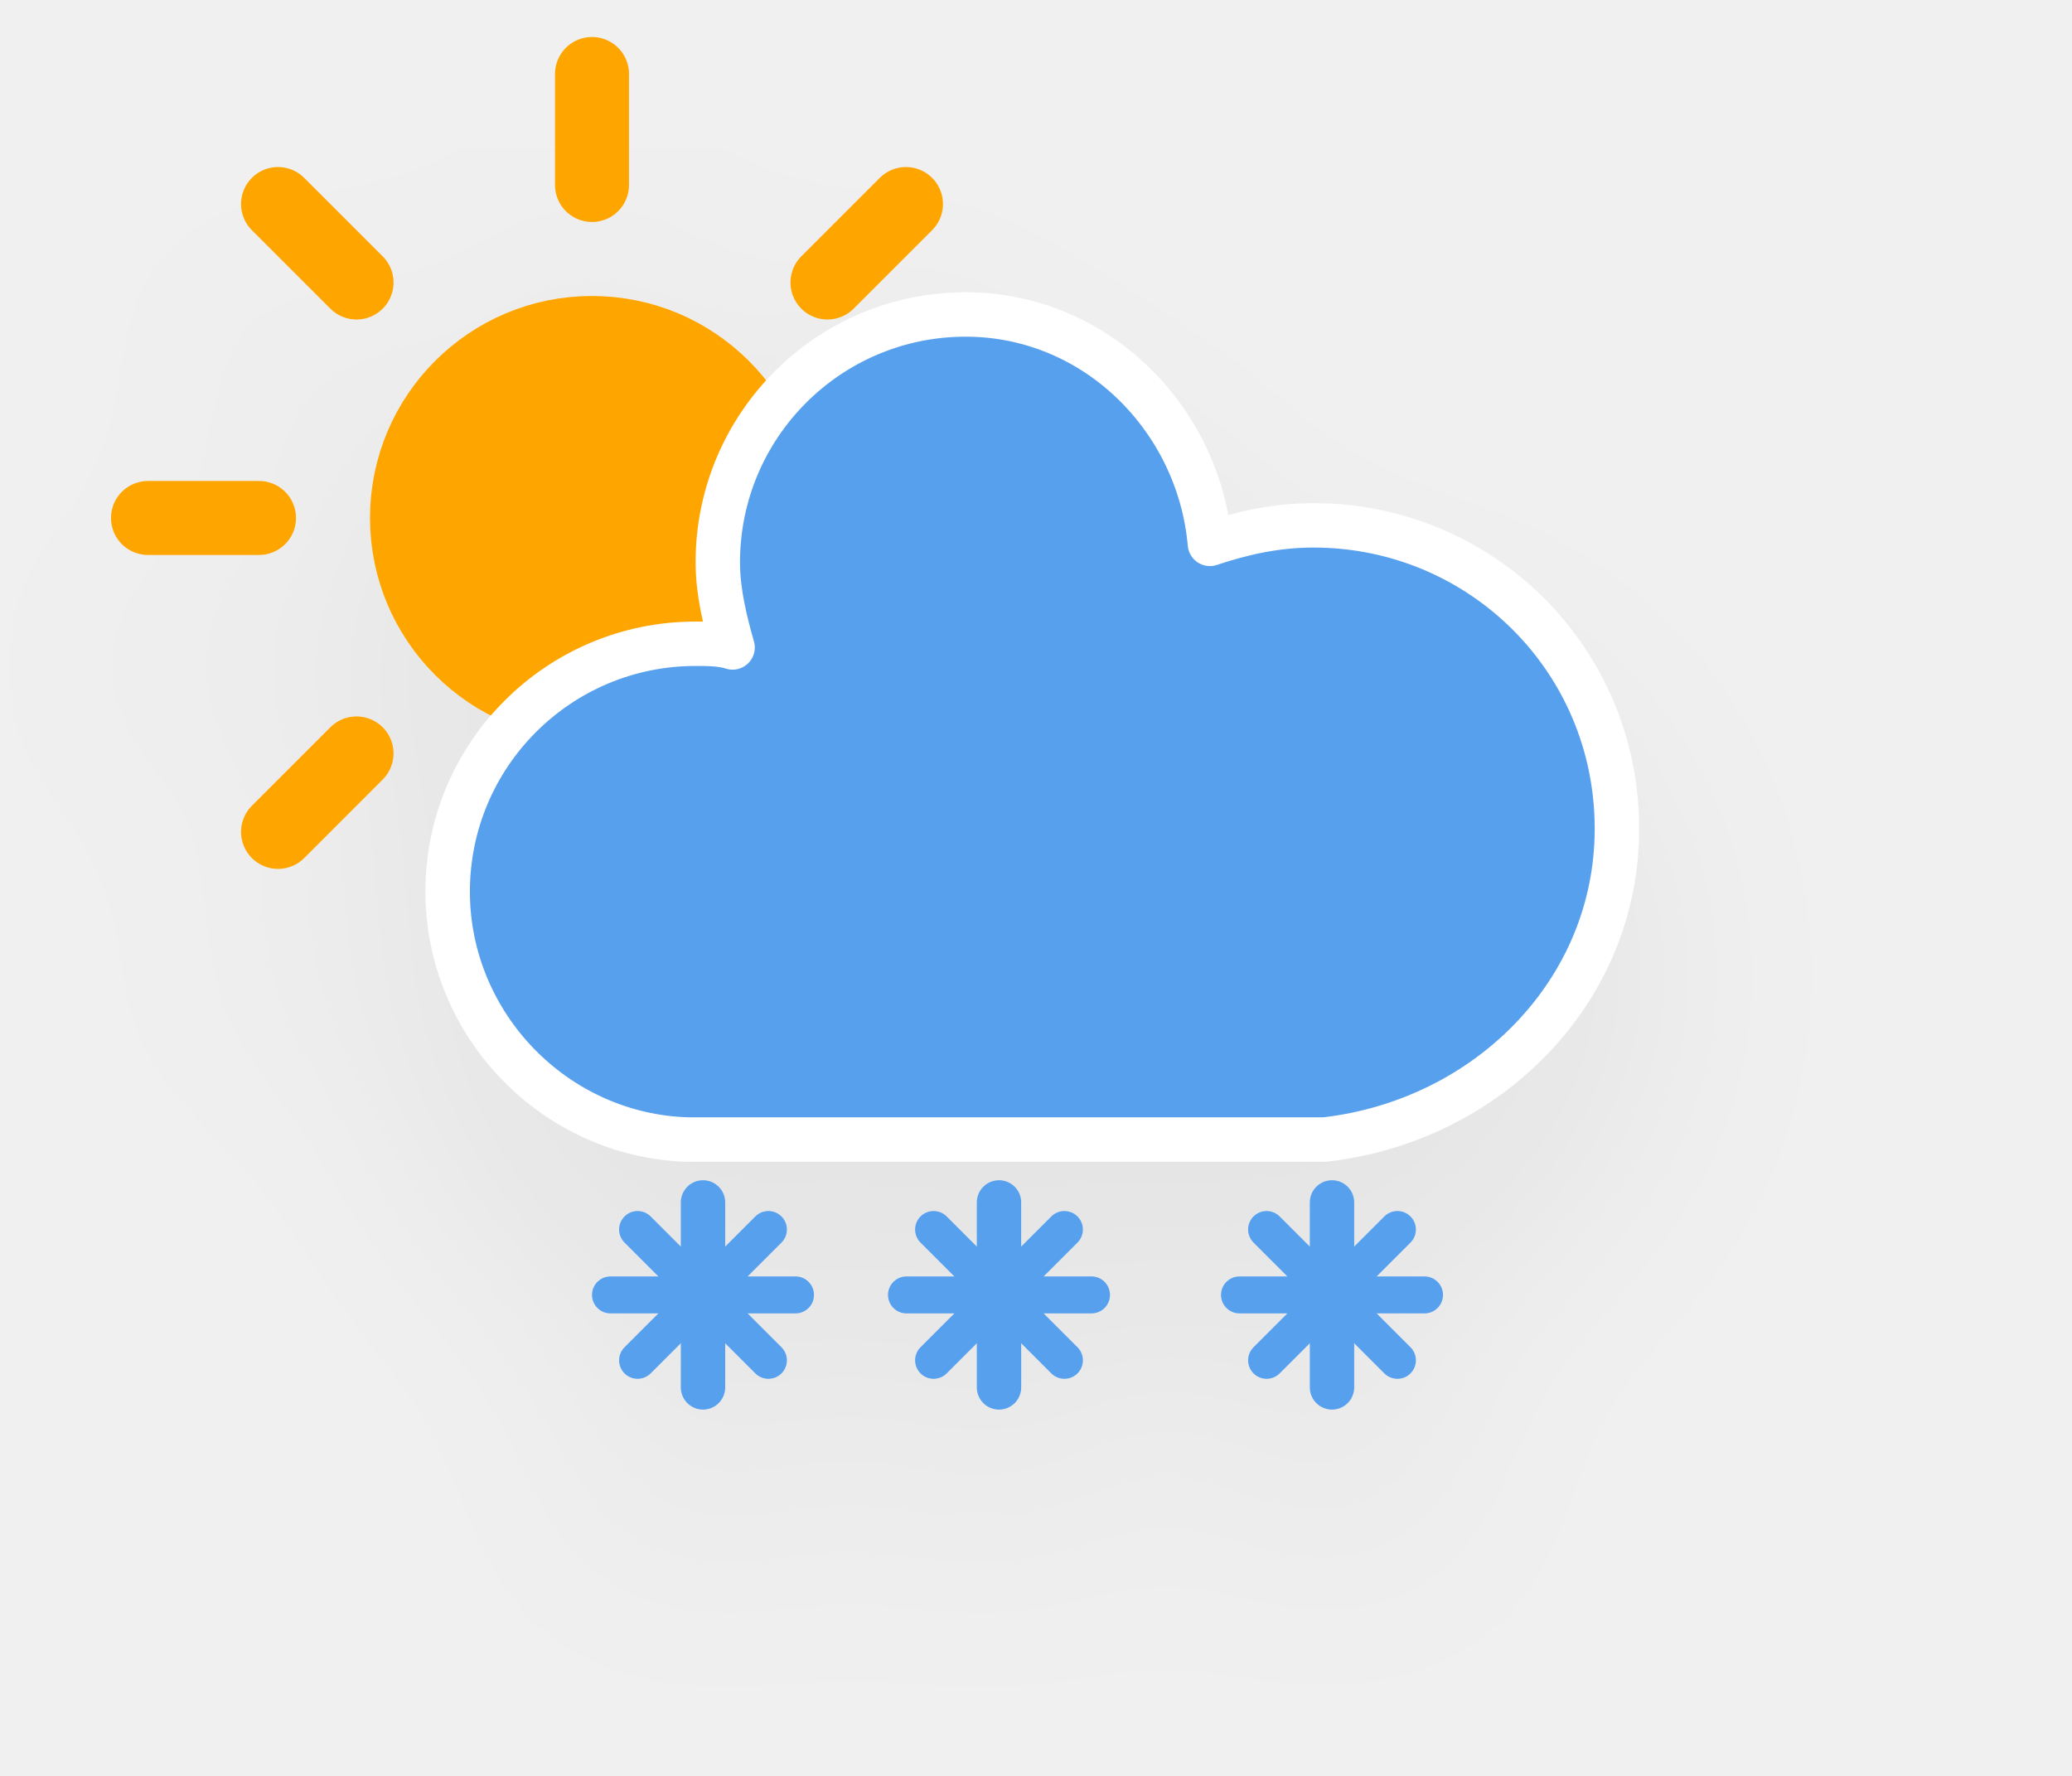
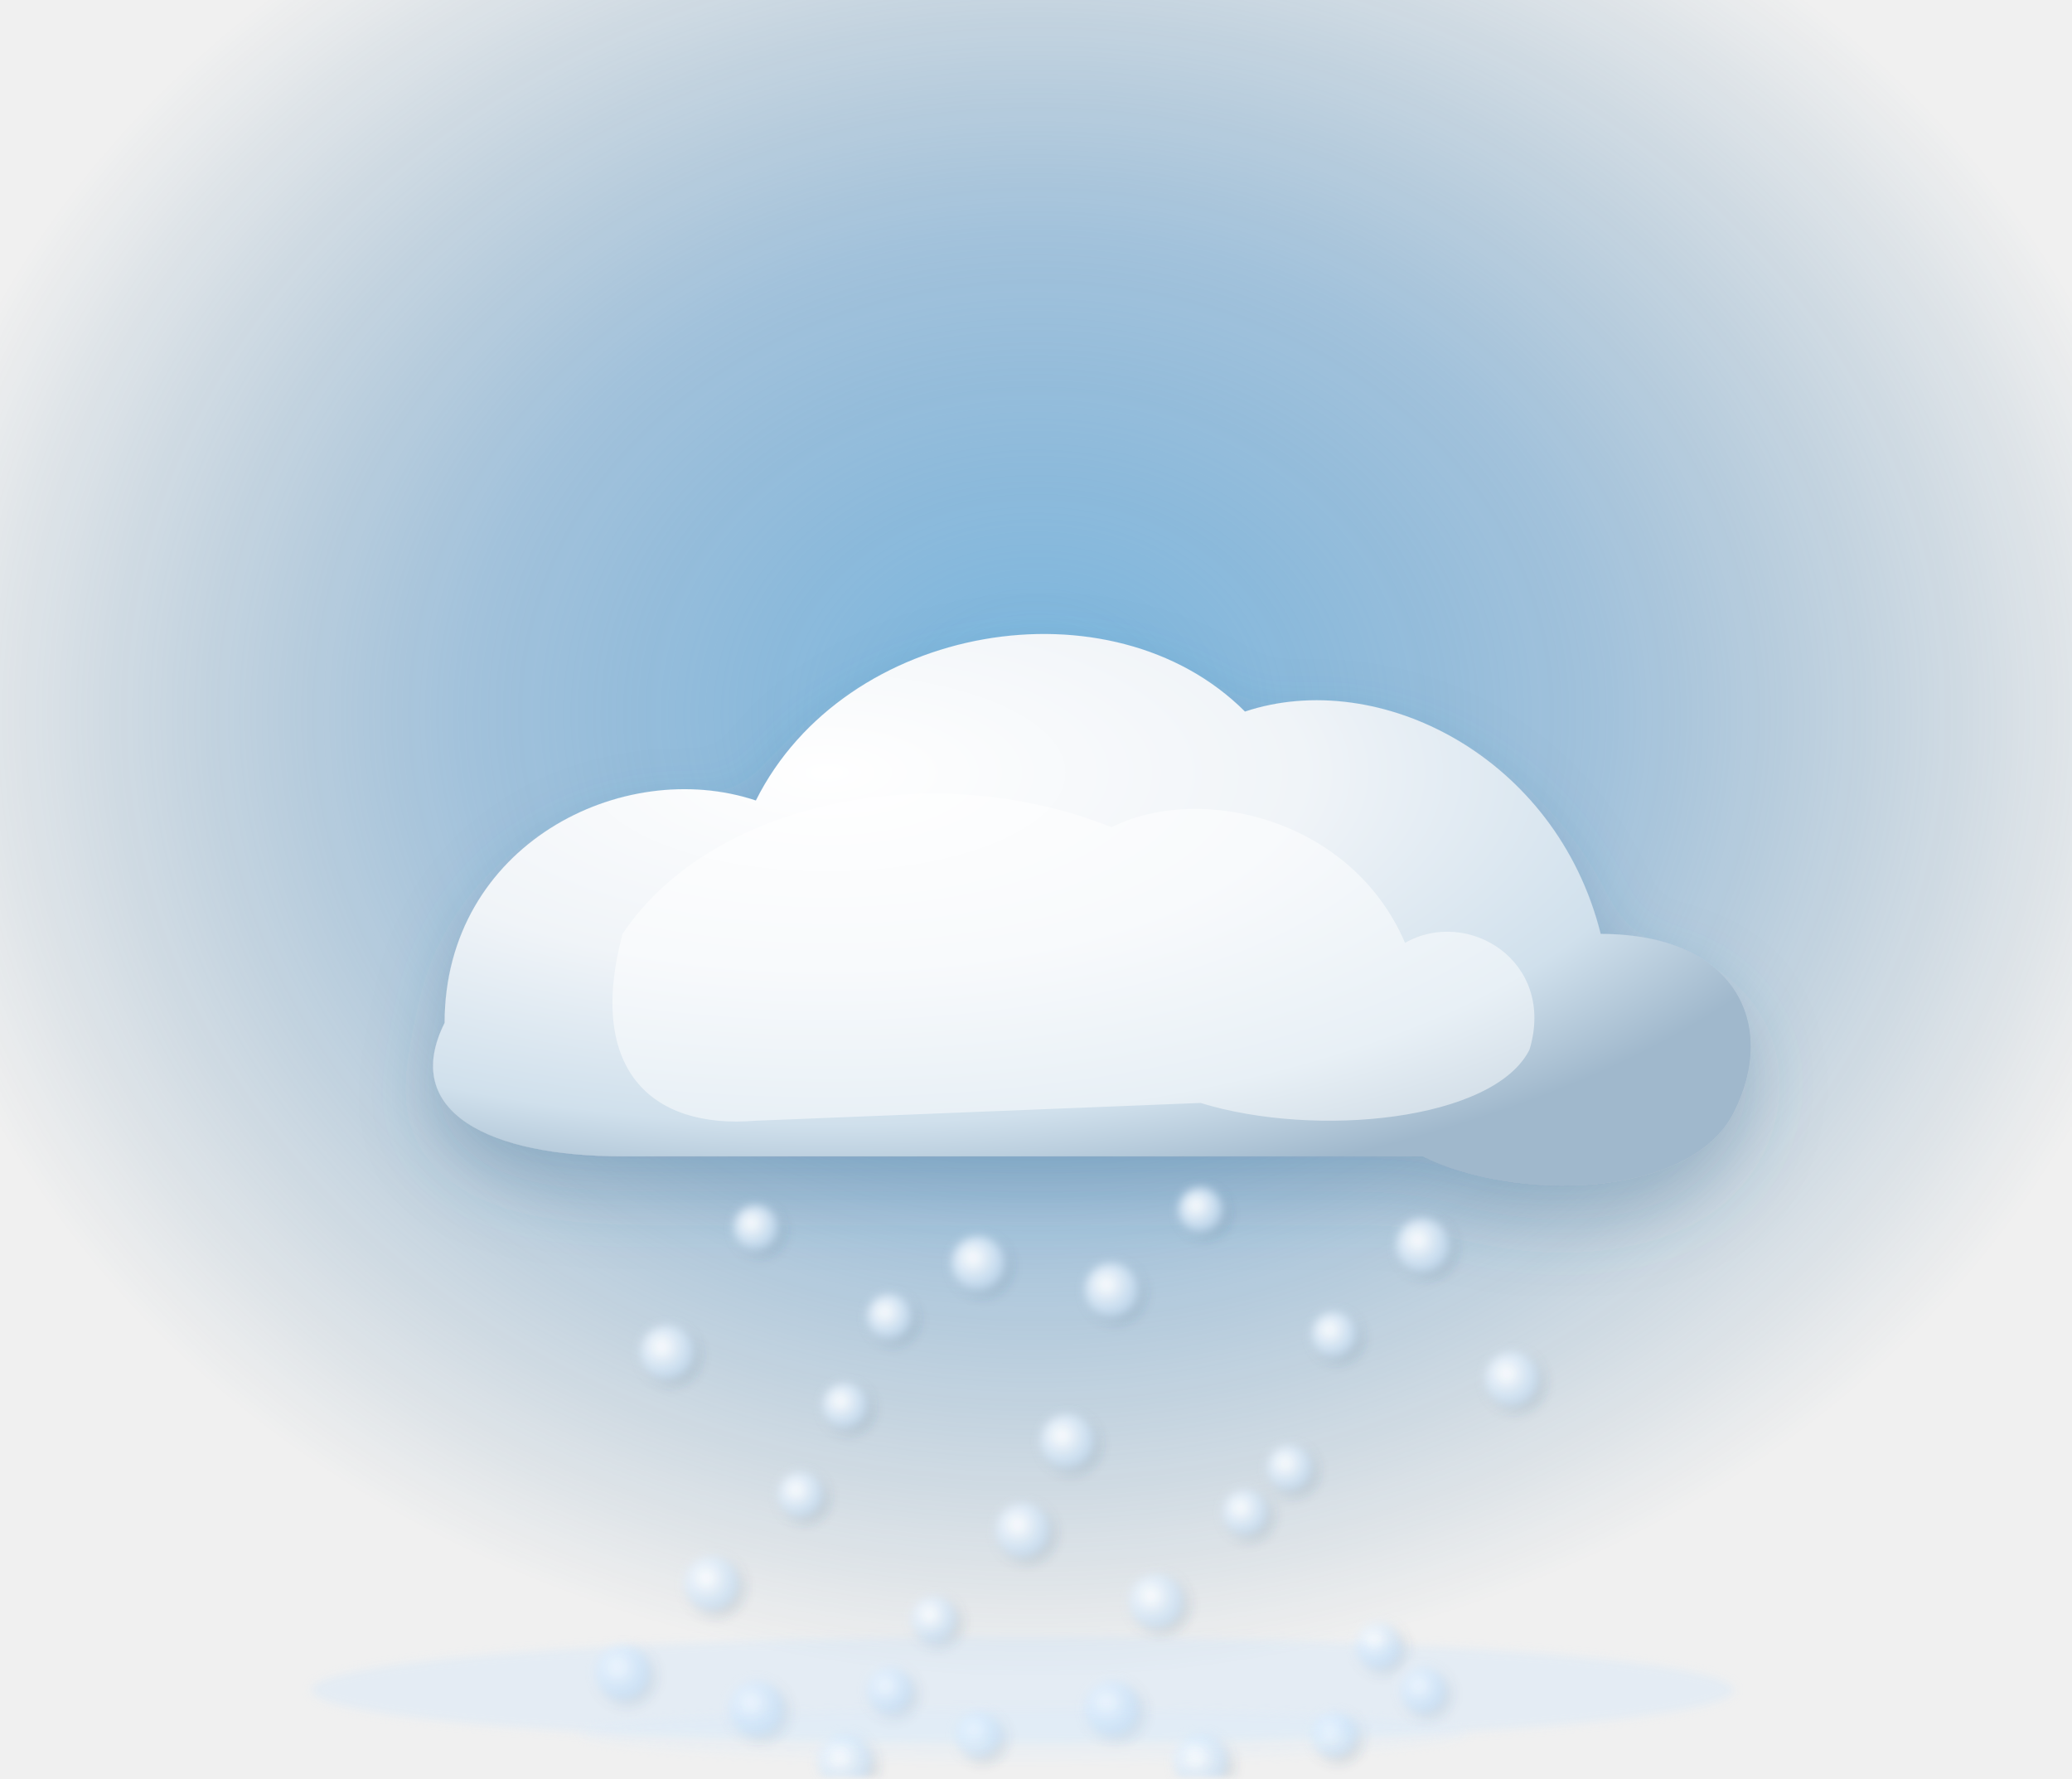
- <svg xmlns="http://www.w3.org/2000/svg" width="56" height="48" version="1.1">
+ <svg xmlns="http://www.w3.org/2000/svg" width="233" height="200" viewBox="0 0 233 200">
  <defs>
-     <filter id="blur" x="-.247" y="-.269" width="1.494" height="1.676">
-       <feGaussianBlur in="SourceAlpha" stdDeviation="3" />
-       <feOffset dx="0" dy="4" result="offsetblur" />
-       <feComponentTransfer>
-         <feFuncA slope="0.05" type="linear" />
-       </feComponentTransfer>
-       <feMerge>
-         <feMergeNode />
-         <feMergeNode in="SourceGraphic" />
-       </feMerge>
+     <radialGradient id="bgGlow" cx="50%" cy="40%" r="55%">
+       <stop offset="0%" stop-color="#4A9FD8" stop-opacity="0.7" />
+       <stop offset="50%" stop-color="#2E7DBC" stop-opacity="0.4" />
+       <stop offset="100%" stop-color="#1A5A8A" stop-opacity="0" />
+     </radialGradient>
+     <radialGradient id="cloudGrad" cx="30%" cy="25%" r="80%">
+       <stop offset="0%" stop-color="#FFFFFF" />
+       <stop offset="45%" stop-color="#F0F4F8" />
+       <stop offset="80%" stop-color="#D0E0EC" />
+       <stop offset="100%" stop-color="#A0B8CC" />
+     </radialGradient>
+     <radialGradient id="snowflake" cx="40%" cy="40%" r="60%">
+       <stop offset="0%" stop-color="#FFFFFF" stop-opacity="1" />
+       <stop offset="100%" stop-color="#D0E8FF" stop-opacity="0.6" />
+     </radialGradient>
+     <filter id="cloudShadow" x="-20%" y="-20%" width="140%" height="140%">
+       <feDropShadow dx="0" dy="4" stdDeviation="4" flood-color="#3A6A8A" flood-opacity="0.3" />
    </filter>
-     <style type="text/css">
-          
-          /*
- ** CLOUDS
- */
-          @keyframes am-weather-cloud-2 {
-             0% {
-                -webkit-transform: translate(0px, 0px);
-                -moz-transform: translate(0px, 0px);
-                -ms-transform: translate(0px, 0px);
-                transform: translate(0px, 0px);
-             }
+     <filter id="snowGlow" x="-50%" y="-50%" width="200%" height="200%">
+       <feGaussianBlur stdDeviation="0.5" />
+     </filter>
+     <filter id="snowShadow" x="-30%" y="-30%" width="160%" height="160%">
+       <feDropShadow dx="0.5" dy="0.5" stdDeviation="0.5" flood-color="#1A4A6A" flood-opacity="0.4" />
+     </filter>
+   </defs>
+   <style>
+     .bgLayer {
+       animation: bgPulse 8s ease-in-out infinite;
+     }
+     .cloudMove {
+       animation: cloudFloat 6s ease-in-out infinite;
+     }
+     .snowflake {
+       animation: fallModerateSnow 3.5s ease-in-out infinite;
+       filter: url(#snowShadow);
+     }
+     /* Opóźnienia – umiarkowana gęstość (co ~0,2–0,3s) */
+     .s1 { animation-delay: 0s; }
+     .s2 { animation-delay: 0.25s; }
+     .s3 { animation-delay: 0.50s; }
+     .s4 { animation-delay: 0.75s; }
+     .s5 { animation-delay: 1.00s; }
+     .s6 { animation-delay: 1.25s; }
+     .s7 { animation-delay: 1.50s; }
+     .s8 { animation-delay: 1.75s; }
+     .s9 { animation-delay: 2.00s; }
+     .s10 { animation-delay: 2.25s; }
+     .s11 { animation-delay: 2.50s; }
+     .s12 { animation-delay: 2.75s; }
+     .s13 { animation-delay: 3.00s; }
+     .s14 { animation-delay: 3.25s; }
+     .s15 { animation-delay: 0.15s; }
+     .s16 { animation-delay: 0.40s; }
+     .s17 { animation-delay: 0.65s; }
+     .s18 { animation-delay: 0.90s; }
+     .s19 { animation-delay: 1.15s; }
+     .s20 { animation-delay: 1.40s; }
+     .s21 { animation-delay: 1.65s; }
+     .s22 { animation-delay: 1.90s; }
+     .s23 { animation-delay: 2.15s; }
+     .s24 { animation-delay: 2.40s; }
+     .s25 { animation-delay: 2.65s; }
+     .s26 { animation-delay: 2.90s; }
+     .s27 { animation-delay: 3.15s; }
+     .s28 { animation-delay: 3.40s; }

-             50% {
-                -webkit-transform: translate(2px, 0px);
-                -moz-transform: translate(2px, 0px);
-                -ms-transform: translate(2px, 0px);
-                transform: translate(2px, 0px);
-             }
- 
-             100% {
-                -webkit-transform: translate(0px, 0px);
-                -moz-transform: translate(0px, 0px);
-                -ms-transform: translate(0px, 0px);
-                transform: translate(0px, 0px);
-             }
-          }
- 
-          .am-weather-cloud-2 {
-             -webkit-animation-name: am-weather-cloud-2;
-             -moz-animation-name: am-weather-cloud-2;
-             animation-name: am-weather-cloud-2;
-             -webkit-animation-duration: 3s;
-             -moz-animation-duration: 3s;
-             animation-duration: 3s;
-             -webkit-animation-timing-function: linear;
-             -moz-animation-timing-function: linear;
-             animation-timing-function: linear;
-             -webkit-animation-iteration-count: infinite;
-             -moz-animation-iteration-count: infinite;
-             animation-iteration-count: infinite;
-          }
- 
-          /*
- ** SUN
- */
-          @keyframes am-weather-sun {
-             0% {
-                -webkit-transform: rotate(0deg);
-                -moz-transform: rotate(0deg);
-                -ms-transform: rotate(0deg);
-                transform: rotate(0deg);
-             }
- 
-             100% {
-                -webkit-transform: rotate(360deg);
-                -moz-transform: rotate(360deg);
-                -ms-transform: rotate(360deg);
-                transform: rotate(360deg);
-             }
-          }
- 
-          .am-weather-sun {
-             -webkit-animation-name: am-weather-sun;
-             -moz-animation-name: am-weather-sun;
-             -ms-animation-name: am-weather-sun;
-             animation-name: am-weather-sun;
-             -webkit-animation-duration: 9s;
-             -moz-animation-duration: 9s;
-             -ms-animation-duration: 9s;
-             animation-duration: 9s;
-             -webkit-animation-timing-function: linear;
-             -moz-animation-timing-function: linear;
-             -ms-animation-timing-function: linear;
-             animation-timing-function: linear;
-             -webkit-animation-iteration-count: infinite;
-             -moz-animation-iteration-count: infinite;
-             -ms-animation-iteration-count: infinite;
-             animation-iteration-count: infinite;
-          }
- 
-          @keyframes am-weather-sun-shiny {
-             0% {
-                stroke-dasharray: 3px 10px;
-                stroke-dashoffset: 0px;
-             }
- 
-             50% {
-                stroke-dasharray: 0.1px 10px;
-                stroke-dashoffset: -1px;
-             }
- 
-             100% {
-                stroke-dasharray: 3px 10px;
-                stroke-dashoffset: 0px;
-             }
-          }
- 
-          .am-weather-sun-shiny line {
-             -webkit-animation-name: am-weather-sun-shiny;
-             -moz-animation-name: am-weather-sun-shiny;
-             -ms-animation-name: am-weather-sun-shiny;
-             animation-name: am-weather-sun-shiny;
-             -webkit-animation-duration: 2s;
-             -moz-animation-duration: 2s;
-             -ms-animation-duration: 2s;
-             animation-duration: 2s;
-             -webkit-animation-timing-function: linear;
-             -moz-animation-timing-function: linear;
-             -ms-animation-timing-function: linear;
-             animation-timing-function: linear;
-             -webkit-animation-iteration-count: infinite;
-             -moz-animation-iteration-count: infinite;
-             -ms-animation-iteration-count: infinite;
-             animation-iteration-count: infinite;
-          }
- 
-          /*
- ** SNOW
- */
-          @keyframes am-weather-snow {
-             0% {
-                -webkit-transform: translateX(0) translateY(0);
-                -moz-transform: translateX(0) translateY(0);
-                -ms-transform: translateX(0) translateY(0);
-                transform: translateX(0) translateY(0);
-             }
- 
-             33.33% {
-                -webkit-transform: translateX(-1.2px) translateY(2px);
-                -moz-transform: translateX(-1.2px) translateY(2px);
-                -ms-transform: translateX(-1.2px) translateY(2px);
-                transform: translateX(-1.2px) translateY(2px);
-             }
- 
-             66.66% {
-                -webkit-transform: translateX(1.4px) translateY(4px);
-                -moz-transform: translateX(1.4px) translateY(4px);
-                -ms-transform: translateX(1.4px) translateY(4px);
-                transform: translateX(1.4px) translateY(4px);
-                opacity: 1;
-             }
- 
-             100% {
-                -webkit-transform: translateX(-1.6px) translateY(6px);
-                -moz-transform: translateX(-1.6px) translateY(6px);
-                -ms-transform: translateX(-1.6px) translateY(6px);
-                transform: translateX(-1.6px) translateY(6px);
-                opacity: 0;
-             }
-          }
- 
-          @keyframes am-weather-snow-reverse {
-             0% {
-                -webkit-transform: translateX(0) translateY(0);
-                -moz-transform: translateX(0) translateY(0);
-                -ms-transform: translateX(0) translateY(0);
-                transform: translateX(0) translateY(0);
-             }
- 
-             33.33% {
-                -webkit-transform: translateX(1.2px) translateY(2px);
-                -moz-transform: translateX(1.2px) translateY(2px);
-                -ms-transform: translateX(1.2px) translateY(2px);
-                transform: translateX(1.2px) translateY(2px);
-             }
- 
-             66.66% {
-                -webkit-transform: translateX(-1.4px) translateY(4px);
-                -moz-transform: translateX(-1.4px) translateY(4px);
-                -ms-transform: translateX(-1.4px) translateY(4px);
-                transform: translateX(-1.4px) translateY(4px);
-                opacity: 1;
-             }
- 
-             100% {
-                -webkit-transform: translateX(1.6px) translateY(6px);
-                -moz-transform: translateX(1.6px) translateY(6px);
-                -ms-transform: translateX(1.6px) translateY(6px);
-                transform: translateX(1.6px) translateY(6px);
-                opacity: 0;
-             }
-          }
- 
-          .am-weather-snow-1 {
-             -webkit-animation-name: am-weather-snow;
-             -moz-animation-name: am-weather-snow;
-             -ms-animation-name: am-weather-snow;
-             animation-name: am-weather-snow;
-             -webkit-animation-duration: 2s;
-             -moz-animation-duration: 2s;
-             -ms-animation-duration: 2s;
-             animation-duration: 2s;
-             -webkit-animation-timing-function: linear;
-             -moz-animation-timing-function: linear;
-             -ms-animation-timing-function: linear;
-             animation-timing-function: linear;
-             -webkit-animation-iteration-count: infinite;
-             -moz-animation-iteration-count: infinite;
-             -ms-animation-iteration-count: infinite;
-             animation-iteration-count: infinite;
-          }
- 
-          .am-weather-snow-2 {
-             -webkit-animation-name: am-weather-snow;
-             -moz-animation-name: am-weather-snow;
-             -ms-animation-name: am-weather-snow;
-             animation-name: am-weather-snow;
-             -webkit-animation-delay: 1.2s;
-             -moz-animation-delay: 1.2s;
-             -ms-animation-delay: 1.2s;
-             animation-delay: 1.2s;
-             -webkit-animation-duration: 2s;
-             -moz-animation-duration: 2s;
-             -ms-animation-duration: 2s;
-             animation-duration: 2s;
-             -webkit-animation-timing-function: linear;
-             -moz-animation-timing-function: linear;
-             -ms-animation-timing-function: linear;
-             animation-timing-function: linear;
-             -webkit-animation-iteration-count: infinite;
-             -moz-animation-iteration-count: infinite;
-             -ms-animation-iteration-count: infinite;
-             animation-iteration-count: infinite;
-          }
- 
-          .am-weather-snow-3 {
-             -webkit-animation-name: am-weather-snow-reverse;
-             -moz-animation-name: am-weather-snow-reverse;
-             -ms-animation-name: am-weather-snow-reverse;
-             animation-name: am-weather-snow-reverse;
-             -webkit-animation-duration: 2s;
-             -moz-animation-duration: 2s;
-             -ms-animation-duration: 2s;
-             animation-duration: 2s;
-             -webkit-animation-timing-function: linear;
-             -moz-animation-timing-function: linear;
-             -ms-animation-timing-function: linear;
-             animation-timing-function: linear;
-             -webkit-animation-iteration-count: infinite;
-             -moz-animation-iteration-count: infinite;
-             -ms-animation-iteration-count: infinite;
-             animation-iteration-count: infinite;
-          }
-          
-       </style>
-   </defs>
-   <g transform="translate(16,-2)" filter="url(#blur)">
-     <g transform="translate(0,16)">
-       <g class="am-weather-sun" style="-moz-animation-duration:9s;-moz-animation-iteration-count:infinite;-moz-animation-name:am-weather-sun;-moz-animation-timing-function:linear;-ms-animation-duration:9s;-ms-animation-iteration-count:infinite;-ms-animation-name:am-weather-sun;-ms-animation-timing-function:linear;-webkit-animation-duration:9s;-webkit-animation-iteration-count:infinite;-webkit-animation-name:am-weather-sun;-webkit-animation-timing-function:linear">
-         <line transform="translate(0,9)" y2="3" fill="none" stroke="#ffa500" stroke-linecap="round" stroke-width="2" />
-         <g transform="rotate(45)">
-           <line transform="translate(0,9)" y2="3" fill="none" stroke="#ffa500" stroke-linecap="round" stroke-width="2" />
-         </g>
-         <g transform="rotate(90)">
-           <line transform="translate(0,9)" y2="3" fill="none" stroke="#ffa500" stroke-linecap="round" stroke-width="2" />
-         </g>
-         <g transform="rotate(135)">
-           <line transform="translate(0,9)" y2="3" fill="none" stroke="#ffa500" stroke-linecap="round" stroke-width="2" />
-         </g>
-         <g transform="scale(-1)">
-           <line transform="translate(0,9)" y2="3" fill="none" stroke="#ffa500" stroke-linecap="round" stroke-width="2" />
-         </g>
-         <g transform="rotate(225)">
-           <line transform="translate(0,9)" y2="3" fill="none" stroke="#ffa500" stroke-linecap="round" stroke-width="2" />
-         </g>
-         <g transform="rotate(-90)">
-           <line transform="translate(0,9)" y2="3" fill="none" stroke="#ffa500" stroke-linecap="round" stroke-width="2" />
-         </g>
-         <g transform="rotate(-45)">
-           <line transform="translate(0,9)" y2="3" fill="none" stroke="#ffa500" stroke-linecap="round" stroke-width="2" />
-         </g>
-       </g>
-       <circle r="5" fill="#ffa500" stroke="#ffa500" stroke-width="2" />
-     </g>
-     <g class="am-weather-cloud-2" style="-moz-animation-duration:3s;-moz-animation-iteration-count:infinite;-moz-animation-name:am-weather-cloud-2;-moz-animation-timing-function:linear;-webkit-animation-duration:3s;-webkit-animation-iteration-count:infinite;-webkit-animation-name:am-weather-cloud-2;-webkit-animation-timing-function:linear">
-       <path transform="translate(-20,-11)" d="m47.7 35.4c0-4.6-3.7-8.2-8.2-8.2-1 0-1.9 0.2-2.8 0.5-0.3-3.4-3.1-6.2-6.6-6.2-3.7 0-6.7 3-6.7 6.7 0 0.8 0.2 1.6 0.4 2.3-0.3-0.1-0.7-0.1-1-0.1-3.7 0-6.7 3-6.7 6.7 0 3.6 2.9 6.6 6.5 6.7h17.2c4.4-0.5 7.9-4 7.9-8.4z" fill="#57a0ee" stroke="#fff" stroke-linejoin="round" stroke-width="1.2" />
-     </g>
-     <g class="am-weather-snow-1" style="-moz-animation-duration:2s;-moz-animation-iteration-count:infinite;-moz-animation-name:am-weather-snow;-moz-animation-timing-function:linear;-ms-animation-duration:2s;-ms-animation-iteration-count:infinite;-ms-animation-name:am-weather-snow;-ms-animation-timing-function:linear;-webkit-animation-duration:2s;-webkit-animation-iteration-count:infinite;-webkit-animation-name:am-weather-snow;-webkit-animation-timing-function:linear">
-       <g transform="translate(3,28)" fill="none" stroke="#57a0ee" stroke-linecap="round">
-         <line transform="translate(0,9)" y1="-2.5" y2="2.5" stroke-width="1.2" />
-         <line transform="rotate(45,-10.864,4.5)" y1="-2.5" y2="2.5" />
-         <line transform="rotate(90,-4.5,4.5)" y1="-2.5" y2="2.5" />
-         <line transform="rotate(135,-1.864,4.5)" y1="-2.5" y2="2.5" />
-       </g>
-     </g>
-     <g class="am-weather-snow-2" style="-moz-animation-delay:1.2s;-moz-animation-duration:2s;-moz-animation-iteration-count:infinite;-moz-animation-name:am-weather-snow;-moz-animation-timing-function:linear;-ms-animation-delay:1.2s;-ms-animation-duration:2s;-ms-animation-iteration-count:infinite;-ms-animation-name:am-weather-snow;-ms-animation-timing-function:linear;-webkit-animation-delay:1.2s;-webkit-animation-duration:2s;-webkit-animation-iteration-count:infinite;-webkit-animation-name:am-weather-snow;-webkit-animation-timing-function:linear">
-       <g transform="translate(11,28)" fill="none" stroke="#57a0ee" stroke-linecap="round">
-         <line transform="translate(0,9)" y1="-2.5" y2="2.5" stroke-width="1.2" />
-         <line transform="rotate(45,-10.864,4.5)" y1="-2.5" y2="2.5" />
-         <line transform="rotate(90,-4.5,4.5)" y1="-2.5" y2="2.5" />
-         <line transform="rotate(135,-1.864,4.5)" y1="-2.5" y2="2.5" />
-       </g>
-     </g>
-     <g class="am-weather-snow-3" style="-moz-animation-duration:2s;-moz-animation-iteration-count:infinite;-moz-animation-name:am-weather-snow-reverse;-moz-animation-timing-function:linear;-ms-animation-duration:2s;-ms-animation-iteration-count:infinite;-ms-animation-name:am-weather-snow-reverse;-ms-animation-timing-function:linear;-webkit-animation-duration:2s;-webkit-animation-iteration-count:infinite;-webkit-animation-name:am-weather-snow-reverse;-webkit-animation-timing-function:linear">
-       <g transform="translate(20,28)" fill="none" stroke="#57a0ee" stroke-linecap="round">
-         <line transform="translate(0,9)" y1="-2.5" y2="2.5" stroke-width="1.2" />
-         <line transform="rotate(45,-10.864,4.5)" y1="-2.5" y2="2.5" />
-         <line transform="rotate(90,-4.5,4.5)" y1="-2.5" y2="2.5" />
-         <line transform="rotate(135,-1.864,4.5)" y1="-2.5" y2="2.5" />
-       </g>
-     </g>
+     @keyframes bgPulse {
+       0%,100% { opacity: 0.9; }
+       50% { opacity: 1; }
+     }
+     @keyframes cloudFloat {
+       0%,100% { transform: translateX(0) translateY(0); }
+       50% { transform: translateX(-3px) translateY(-2px); }
+     }
+     @keyframes fallModerateSnow {
+       0% { transform: translateY(-15px) translateX(0) rotate(0deg); opacity: 0; }
+       20% { opacity: 1; }
+       80% { opacity: 0.9; }
+       100% { transform: translateY(55px) translateX(-8px) rotate(360deg); opacity: 0; }
+     }
+   </style>
+   <rect width="233" height="200" fill="url(#bgGlow)" class="bgLayer" />
+   <g class="cloudMove" filter="url(#cloudShadow)">
+     <path d="M 50,115               C 50,95 70,85 85,90               C 95,70 125,65 140,80               C 155,75 175,85 180,105               C 195,105 200,115 195,125               C 190,135 170,135 160,130               L 70,130               C 55,130 45,125 50,115 Z" fill="url(#cloudGrad)" />
+     <path d="M 70,105 C 80,90 105,85 125,93 C 135,88 152,92 158,106 C 165,102 175,108 172,118 C 168,126 148,128 135,124 L 85,126 C 73,127 66,120 70,105 Z" fill="#FFFFFF" opacity="0.5" />
  </g>
+   <g filter="url(#snowGlow)">
+     <circle class="snowflake s1" cx="85" cy="138" r="2.5" fill="url(#snowflake)" />
+     <circle class="snowflake s2" cx="110" cy="142" r="3" fill="url(#snowflake)" />
+     <circle class="snowflake s3" cx="135" cy="136" r="2.5" fill="url(#snowflake)" />
+     <circle class="snowflake s4" cx="160" cy="140" r="3" fill="url(#snowflake)" />
+     <circle class="snowflake s5" cx="100" cy="148" r="2.5" fill="url(#snowflake)" />
+     <circle class="snowflake s6" cx="125" cy="145" r="3" fill="url(#snowflake)" />
+     <circle class="snowflake s7" cx="150" cy="150" r="2.5" fill="url(#snowflake)" />
+     <circle class="snowflake s8" cx="75" cy="152" r="3" fill="url(#snowflake)" />
+     <circle class="snowflake s9" cx="95" cy="158" r="2.5" fill="url(#snowflake)" />
+     <circle class="snowflake s10" cx="120" cy="162" r="3" fill="url(#snowflake)" />
+     <circle class="snowflake s11" cx="145" cy="165" r="2.5" fill="url(#snowflake)" />
+     <circle class="snowflake s12" cx="170" cy="155" r="3" fill="url(#snowflake)" />
+     <circle class="snowflake s13" cx="90" cy="168" r="2.5" fill="url(#snowflake)" />
+     <circle class="snowflake s14" cx="115" cy="172" r="3" fill="url(#snowflake)" />
+     <circle class="snowflake s15" cx="140" cy="170" r="2.5" fill="url(#snowflake)" />
+     <circle class="snowflake s16" cx="80" cy="178" r="3" fill="url(#snowflake)" />
+     <circle class="snowflake s17" cx="105" cy="182" r="2.5" fill="url(#snowflake)" />
+     <circle class="snowflake s18" cx="130" cy="180" r="3" fill="url(#snowflake)" />
+     <circle class="snowflake s19" cx="155" cy="185" r="2.5" fill="url(#snowflake)" />
+     <circle class="snowflake s20" cx="70" cy="188" r="3" fill="url(#snowflake)" />
+     <circle class="snowflake s21" cx="100" cy="190" r="2.5" fill="url(#snowflake)" />
+     <circle class="snowflake s22" cx="125" cy="192" r="3" fill="url(#snowflake)" />
+     <circle class="snowflake s23" cx="150" cy="195" r="2.5" fill="url(#snowflake)" />
+     <circle class="snowflake s24" cx="85" cy="192" r="3" fill="url(#snowflake)" />
+     <circle class="snowflake s25" cx="110" cy="195" r="2.5" fill="url(#snowflake)" />
+     <circle class="snowflake s26" cx="135" cy="198" r="3" fill="url(#snowflake)" />
+     <circle class="snowflake s27" cx="160" cy="190" r="2.5" fill="url(#snowflake)" />
+     <circle class="snowflake s28" cx="95" cy="198" r="3" fill="url(#snowflake)" />
+   </g>
+   <ellipse cx="115" cy="190" rx="80" ry="6" fill="#C0E0FF" opacity="0.25" filter="url(#snowGlow)" />
+   <ellipse cx="115" cy="195" rx="50" ry="3" fill="#D0E8FF" opacity="0.15" filter="url(#snowGlow)" />
</svg>
